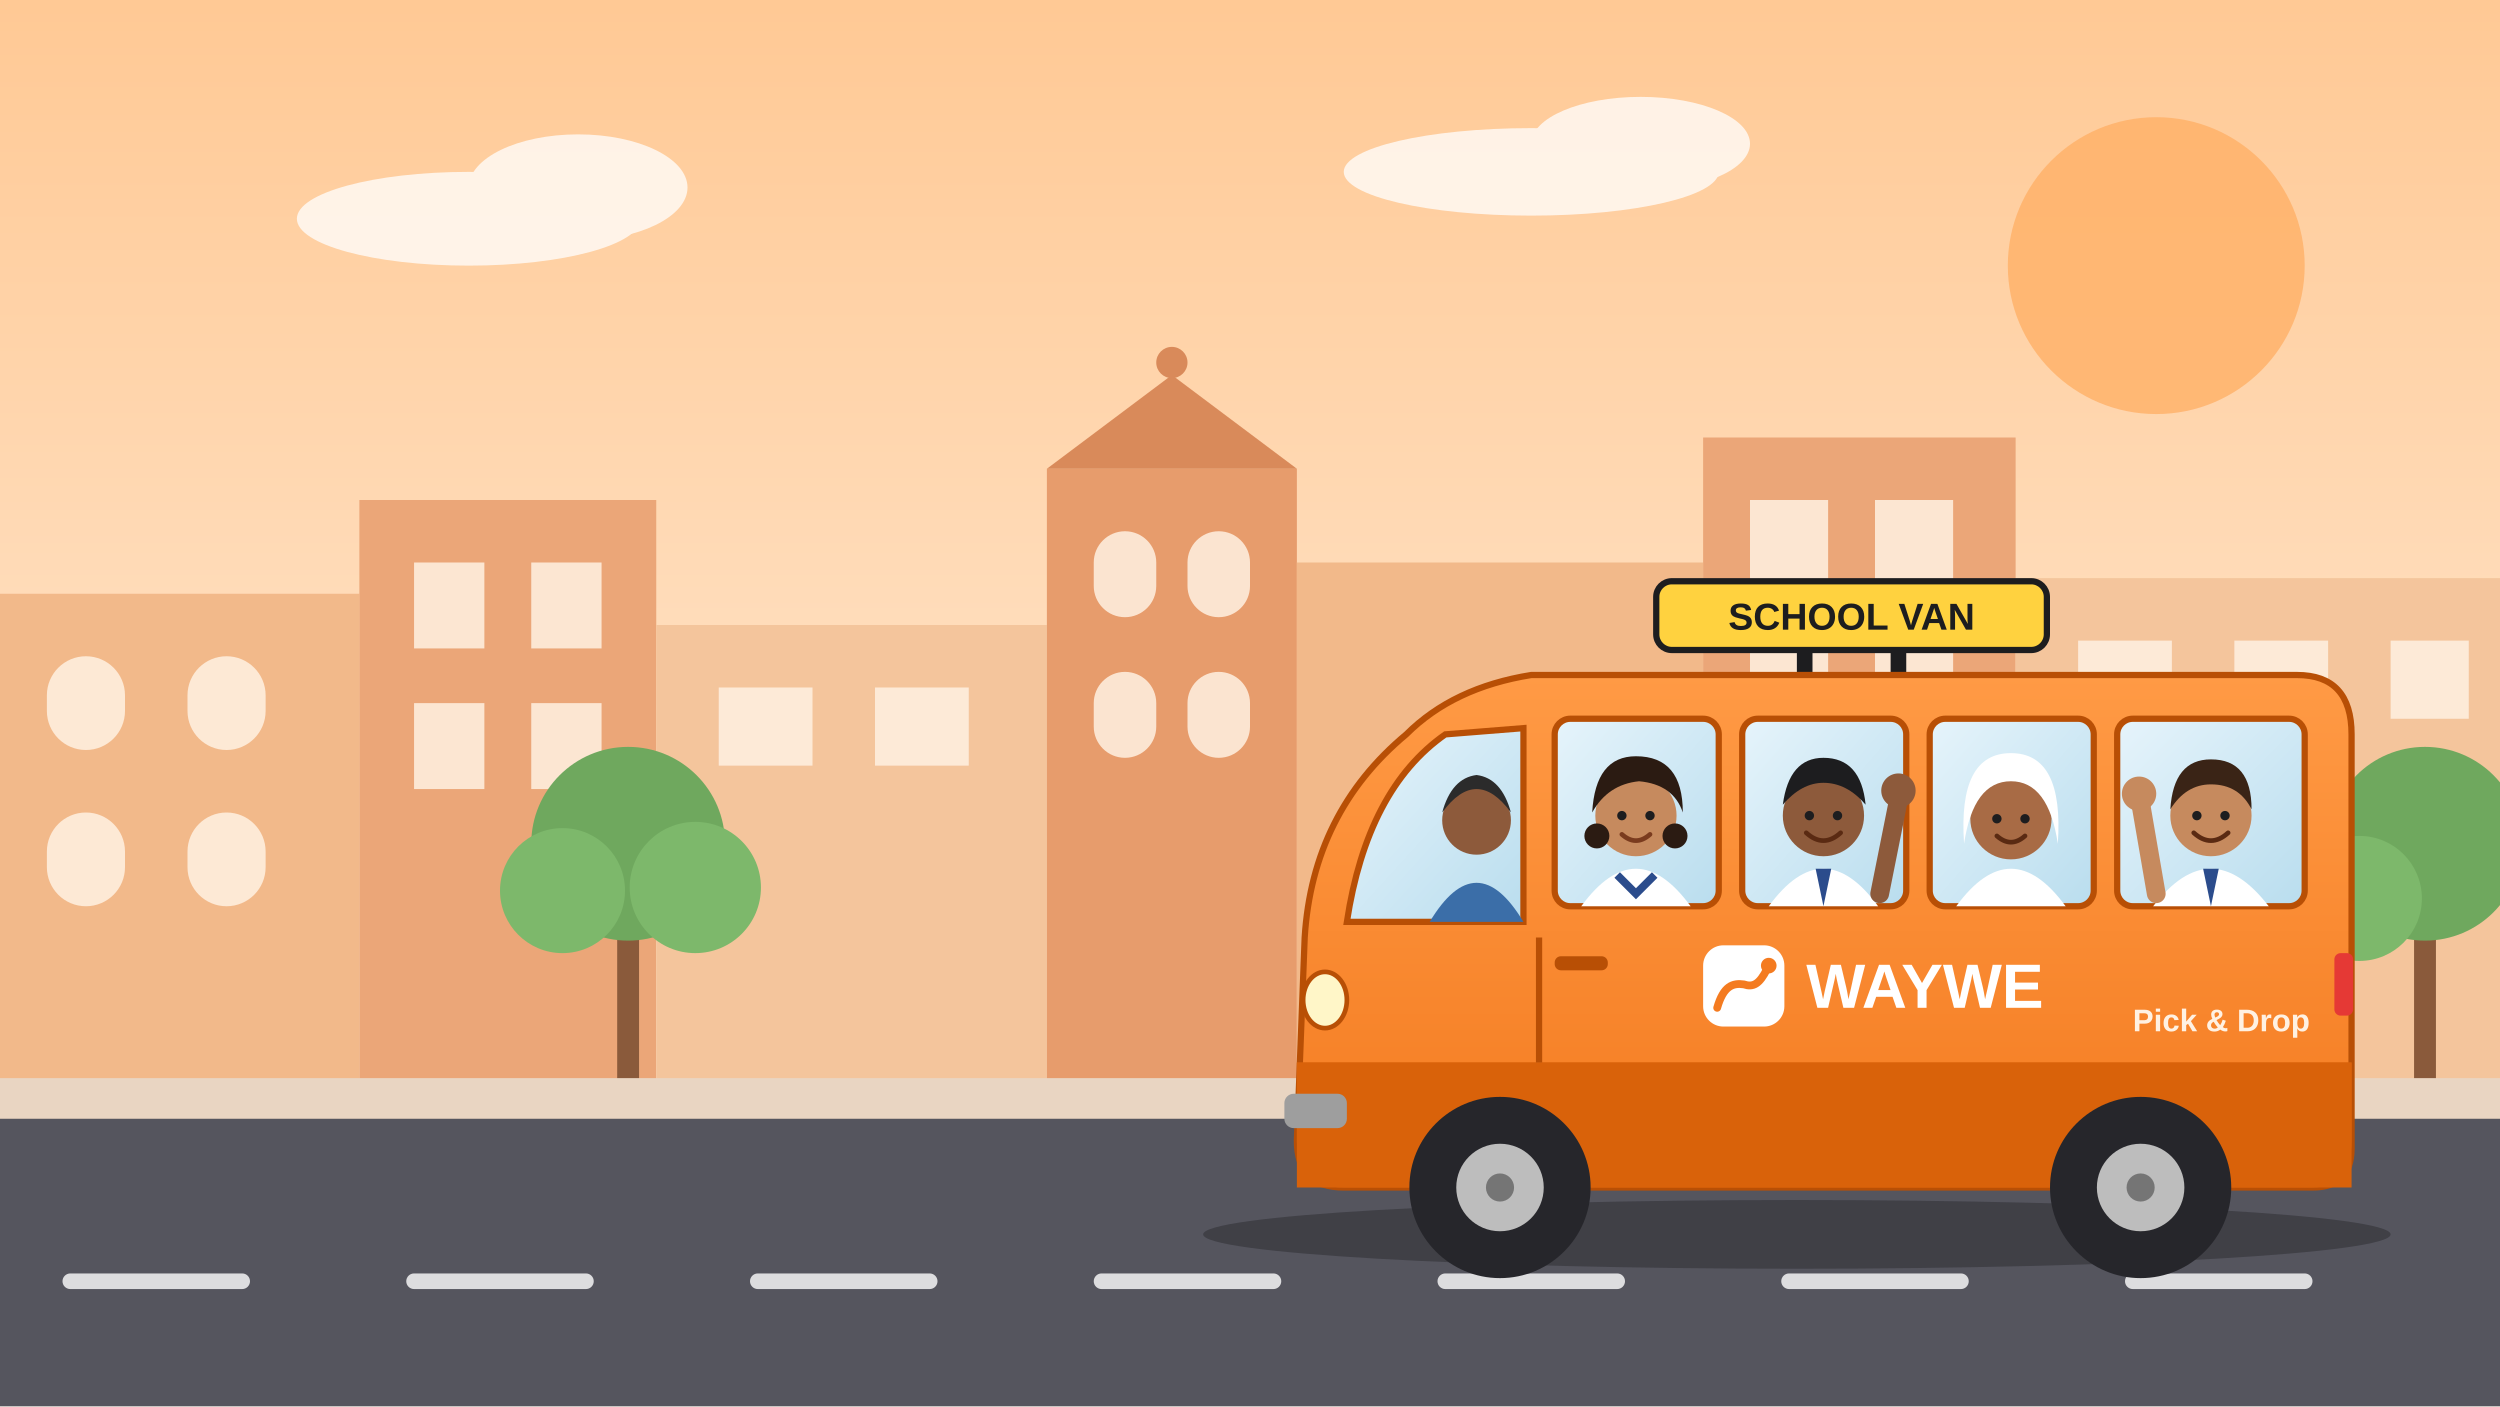
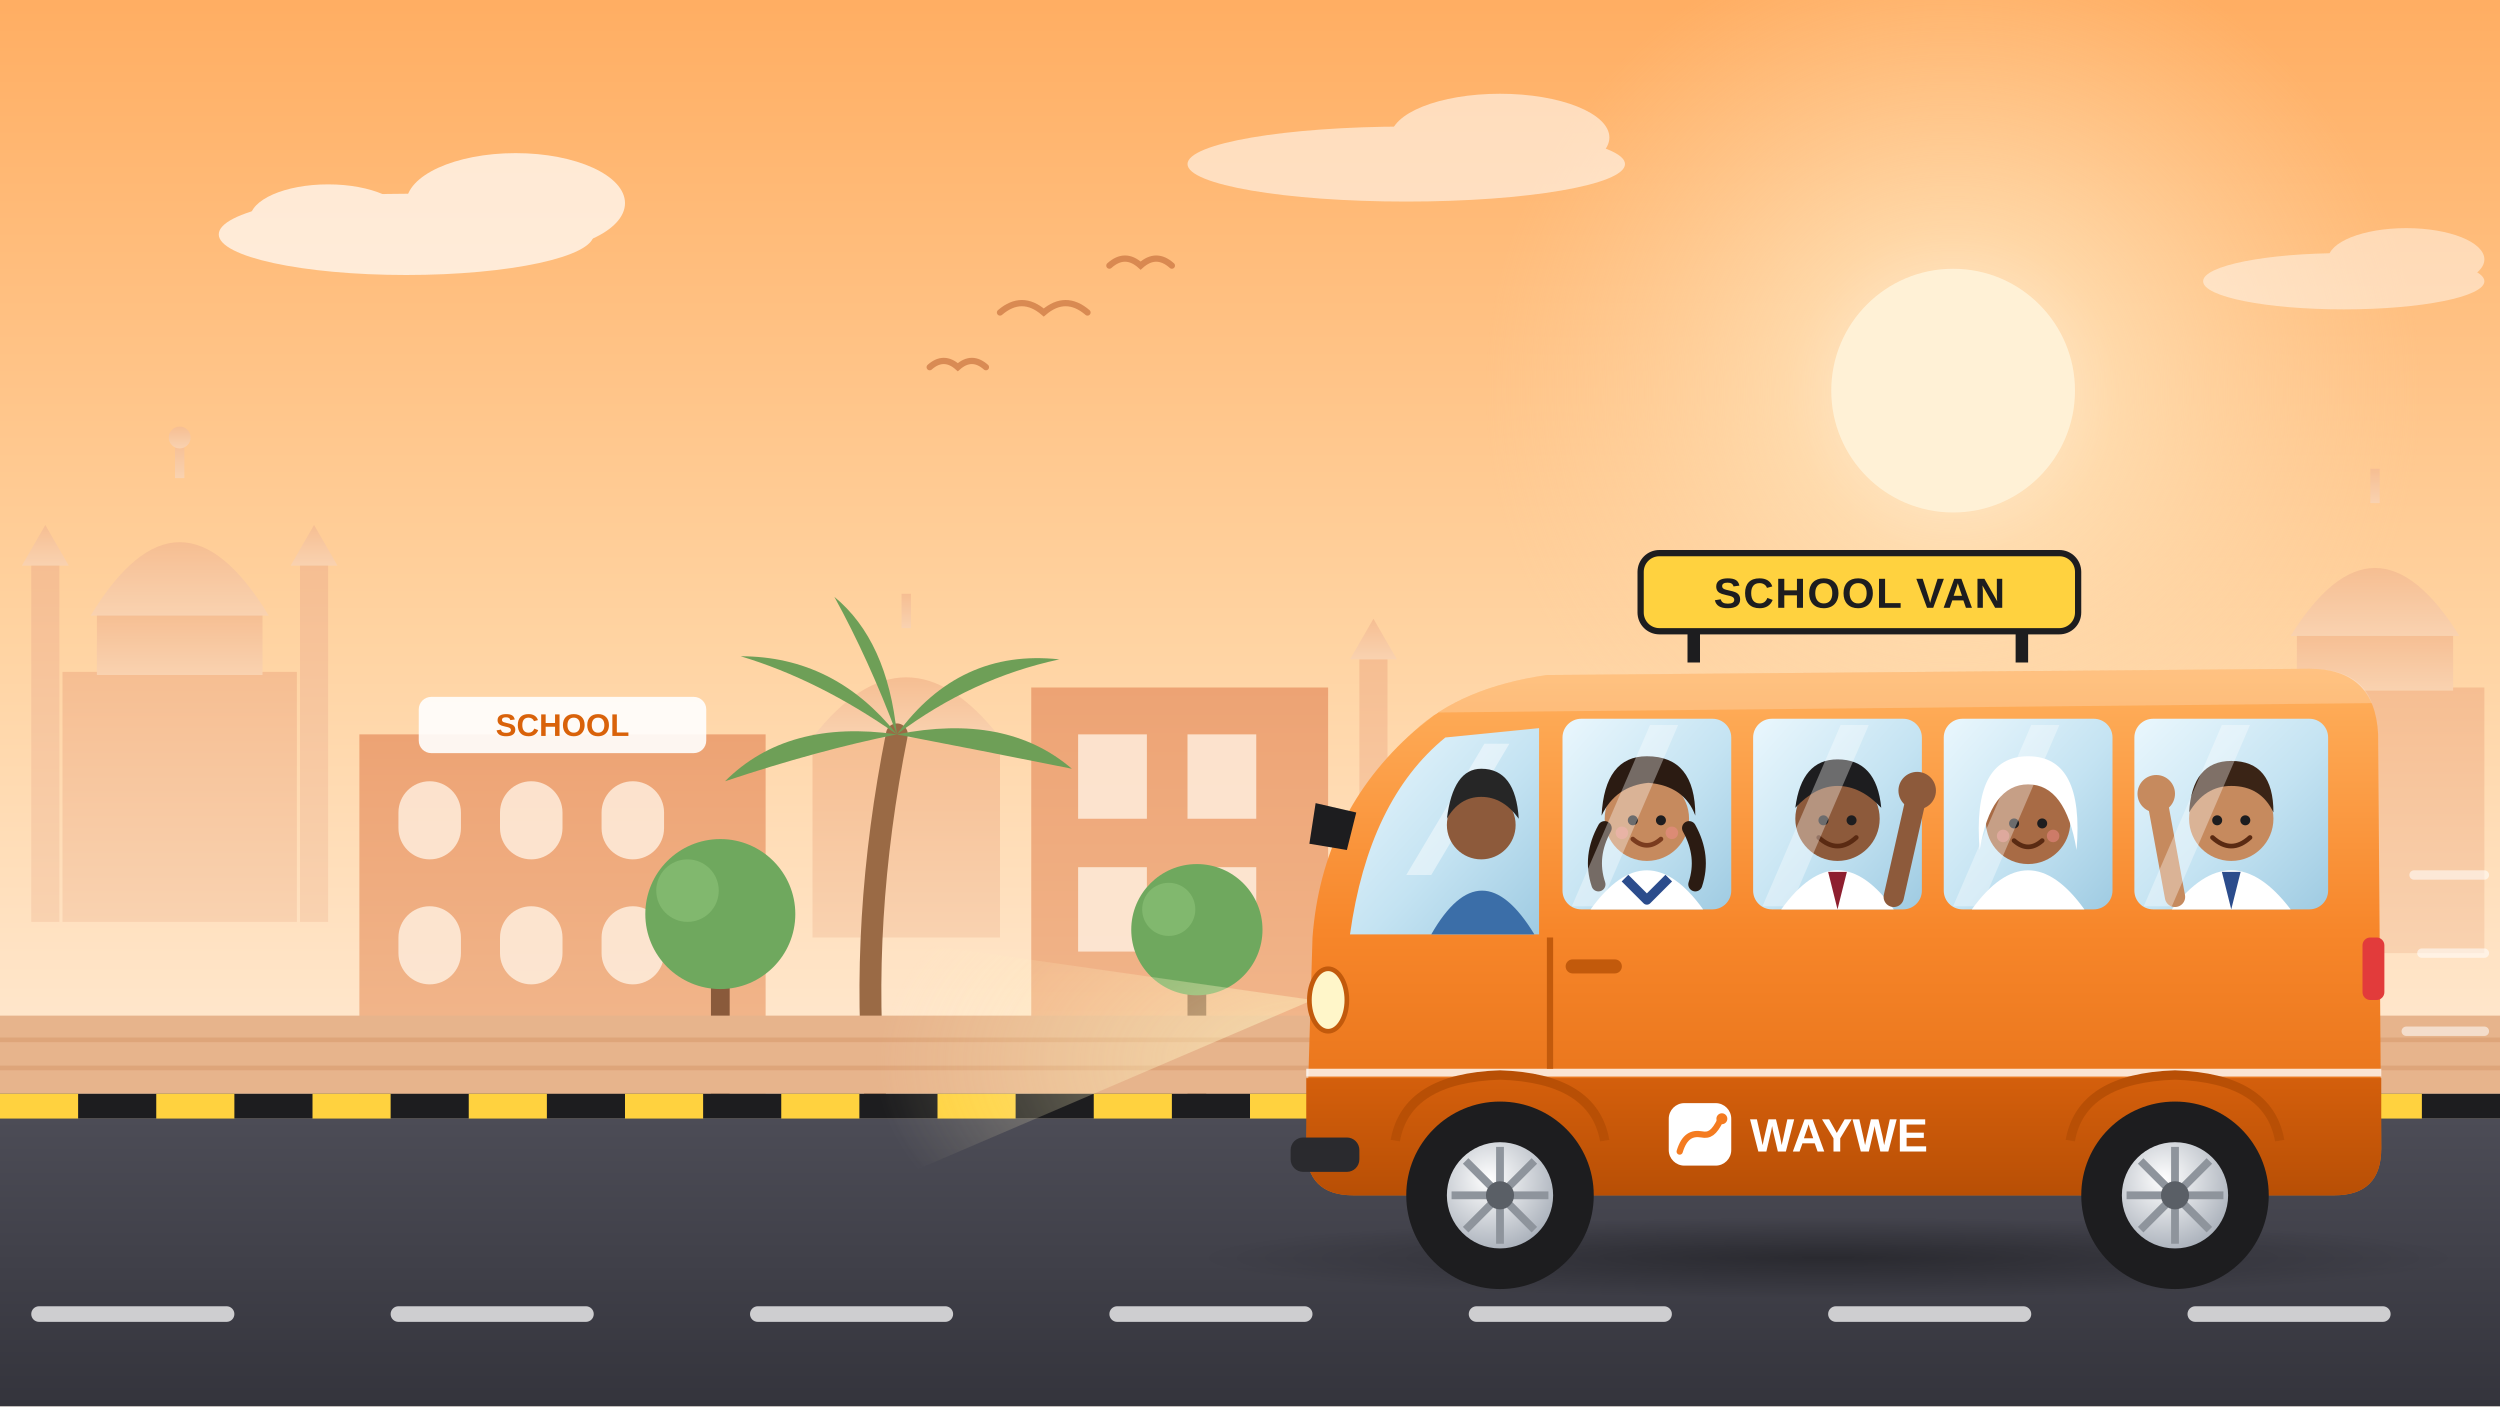
<svg xmlns="http://www.w3.org/2000/svg" viewBox="0 0 1600 900" preserveAspectRatio="xMidYMid slice">
  <defs>
    <linearGradient id="sky" x1="0" y1="0" x2="0" y2="1">
-       <stop offset="0" stop-color="#FFC995" />
-       <stop offset=".7" stop-color="#FFE7CF" />
+       <stop offset="0" stop-color="#FFAE63" />
+       <stop offset=".45" stop-color="#FFD3A1" />
+       <stop offset=".8" stop-color="#FFEBD6" />
+     </linearGradient>
+     <radialGradient id="sunglow" cx=".5" cy=".5" r=".5">
+       <stop offset="0" stop-color="#FFF6E5" stop-opacity=".95" />
+       <stop offset=".35" stop-color="#FFE2B8" stop-opacity=".7" />
+       <stop offset="1" stop-color="#FFD3A1" stop-opacity="0" />
+     </radialGradient>
+     <linearGradient id="far" x1="0" y1="0" x2="0" y2="1">
+       <stop offset="0" stop-color="#F6BE92" />
+       <stop offset="1" stop-color="#F9D2B0" />
+     </linearGradient>
+     <linearGradient id="mid" x1="0" y1="0" x2="0" y2="1">
+       <stop offset="0" stop-color="#EDA374" />
+       <stop offset="1" stop-color="#F2B98F" />
+     </linearGradient>
+     <linearGradient id="road" x1="0" y1="0" x2="0" y2="1">
+       <stop offset="0" stop-color="#4C4C56" />
+       <stop offset="1" stop-color="#34343C" />
    </linearGradient>
    <linearGradient id="body" x1="0" y1="0" x2="0" y2="1">
-       <stop offset="0" stop-color="#FF9A45" />
-       <stop offset="1" stop-color="#F47B20" />
+       <stop offset="0" stop-color="#FFB15E" />
+       <stop offset=".5" stop-color="#F7862A" />
+       <stop offset="1" stop-color="#E06A12" />
+     </linearGradient>
+     <linearGradient id="band" x1="0" y1="0" x2="0" y2="1">
+       <stop offset="0" stop-color="#D45F0C" />
+       <stop offset="1" stop-color="#B84F05" />
    </linearGradient>
    <linearGradient id="glass" x1="0" y1="0" x2="1" y2="1">
-       <stop offset="0" stop-color="#E6F4FB" />
-       <stop offset="1" stop-color="#B9DDEE" />
-     </linearGradient>
+       <stop offset="0" stop-color="#EAF7FD" />
+       <stop offset=".55" stop-color="#C4E3F2" />
+       <stop offset="1" stop-color="#9FCBE2" />
+     </linearGradient>
+     <radialGradient id="beam" cx="1" cy=".5" r="1">
+       <stop offset="0" stop-color="#FFF4C2" stop-opacity=".85" />
+       <stop offset="1" stop-color="#FFF4C2" stop-opacity="0" />
+     </radialGradient>
+     <radialGradient id="rim" cx=".4" cy=".35" r=".7">
+       <stop offset="0" stop-color="#FFFFFF" />
+       <stop offset="1" stop-color="#A9B0BA" />
+     </radialGradient>
+     <radialGradient id="shadow" cx=".5" cy=".5" r=".5">
+       <stop offset="0" stop-color="#000" stop-opacity=".35" />
+       <stop offset="1" stop-color="#000" stop-opacity="0" />
+     </radialGradient>
  </defs>
  <rect width="1600" height="900" fill="url(#sky)" />
-   <circle cx="1380" cy="170" r="95" fill="#FFB067" opacity=".8" />
+   <circle cx="1250" cy="250" r="300" fill="url(#sunglow)" />
+   <circle cx="1250" cy="250" r="78" fill="#FFF1D6" />
+   <g fill="#FFFFFF">
+     <g opacity=".7">
+       <ellipse cx="260" cy="150" rx="120" ry="26" />
+       <ellipse cx="330" cy="130" rx="70" ry="32" />
+       <ellipse cx="210" cy="140" rx="50" ry="22" />
+     </g>
+     <g opacity=".55">
+       <ellipse cx="900" cy="105" rx="140" ry="24" />
+       <ellipse cx="960" cy="88" rx="70" ry="28" />
+     </g>
+     <g opacity=".45">
+       <ellipse cx="1500" cy="180" rx="90" ry="18" />
+       <ellipse cx="1540" cy="166" rx="50" ry="20" />
+     </g>
+   </g>
+   <g fill="none" stroke="#C9733F" stroke-width="4" stroke-linecap="round" opacity=".7">
+     <path d="M640 200 q14 -12 28 0 q14 -12 28 0" />
+     <path d="M710 170 q10 -9 20 0 q10 -9 20 0" />
+     <path d="M595 235 q9 -8 18 0 q9 -8 18 0" />
+   </g>
+   <g fill="url(#far)">
+     <rect x="40" y="430" width="150" height="160" />
+     <rect x="62" y="392" width="106" height="40" />
+     <path d="M58 394 Q115 300 172 394 Z" />
+     <rect x="112" y="282" width="6" height="24" />
+     <circle cx="115" cy="280" r="7" />
+     <rect x="20" y="360" width="18" height="230" />
+     <path d="M14 362 h30 l-15 -26 z" />
+     <rect x="192" y="360" width="18" height="230" />
+     <path d="M186 362 h30 l-15 -26 z" />
+     <rect x="520" y="470" width="120" height="130" />
+     <path d="M520 472 Q580 395 640 472 Z" />
+     <rect x="577" y="380" width="6" height="22" />
+     <rect x="870" y="420" width="18" height="200" />
+     <path d="M864 422 h30 l-15 -26 z" />
+     <rect x="1450" y="440" width="140" height="170" />
+     <rect x="1470" y="405" width="100" height="37" />
+     <path d="M1466 407 Q1520 320 1574 407 Z" />
+     <rect x="1517" y="300" width="6" height="22" />
+   </g>
+   <g fill="url(#mid)">
+     <rect x="230" y="470" width="260" height="230" />
+     <rect x="660" y="440" width="190" height="260" />
+     <rect x="1300" y="480" width="170" height="220" />
+   </g>
+   <g fill="#FFF1E2" opacity=".8">
+     <rect x="255" y="500" width="40" height="50" rx="20" />
+     <rect x="320" y="500" width="40" height="50" rx="20" />
+     <rect x="385" y="500" width="40" height="50" rx="20" />
+     <rect x="255" y="580" width="40" height="50" rx="20" />
+     <rect x="320" y="580" width="40" height="50" rx="20" />
+     <rect x="385" y="580" width="40" height="50" rx="20" />
+     <rect x="690" y="470" width="44" height="54" />
+     <rect x="760" y="470" width="44" height="54" />
+     <rect x="690" y="555" width="44" height="54" />
+     <rect x="760" y="555" width="44" height="54" />
+     <rect x="1325" y="510" width="44" height="50" />
+     <rect x="1395" y="510" width="44" height="50" />
+   </g>
+   <rect x="268" y="446" width="184" height="36" rx="8" fill="#FFFFFF" opacity=".9" />
+   <text x="360" y="471" text-anchor="middle" font-family="Poppins,Arial,sans-serif" font-weight="800" font-size="20" fill="#D9620A">SCHOOL</text>
+   <g>
+     <path d="M560 700 q-10 -110 14 -230" stroke="#9A6A45" stroke-width="14" fill="none" stroke-linecap="round" />
+     <g fill="#6E9F57">
+       <path d="M574 470 q-70 -10 -110 30 q60 -20 110 -30z" />
+       <path d="M574 470 q70 -14 112 22 q-60 -12 -112 -22z" />
+       <path d="M574 470 q-40 -50 -100 -50 q50 15 100 50z" />
+       <path d="M574 470 q40 -55 104 -48 q-56 12 -104 48z" />
+       <path d="M574 470 q-6 -60 -40 -88 q22 40 40 88z" />
+     </g>
+     <path d="M1620 700 q-10 -110 14 -230" stroke="#9A6A45" stroke-width="14" fill="none" />
+   </g>
+   <g>
+     <rect x="455" y="600" width="12" height="100" fill="#8A5A3B" />
+     <circle cx="461" cy="585" r="48" fill="#6FA85E" />
+     <circle cx="440" cy="570" r="20" fill="#86BC72" opacity=".8" />
+   </g>
+   <g>
+     <rect x="760" y="610" width="12" height="90" fill="#8A5A3B" />
+     <circle cx="766" cy="595" r="42" fill="#6FA85E" />
+     <circle cx="748" cy="582" r="17" fill="#86BC72" opacity=".8" />
+   </g>
+   <rect y="650" width="1600" height="50" fill="#E7B48C" />
+   <g fill="#D99B6E" opacity=".6">
+     <rect y="664" width="1600" height="3" />
+     <rect y="682" width="1600" height="3" />
+   </g>
+   <rect y="700" width="1600" height="16" fill="#1D1D1F" />
+   <g fill="#FFD23F">
+     <rect x="0" y="700" width="50" height="16" />
+     <rect x="100" y="700" width="50" height="16" />
+     <rect x="200" y="700" width="50" height="16" />
+     <rect x="300" y="700" width="50" height="16" />
+     <rect x="400" y="700" width="50" height="16" />
+     <rect x="500" y="700" width="50" height="16" />
+     <rect x="600" y="700" width="50" height="16" />
+     <rect x="700" y="700" width="50" height="16" />
+     <rect x="800" y="700" width="50" height="16" />
+     <rect x="900" y="700" width="50" height="16" />
+     <rect x="1000" y="700" width="50" height="16" />
+     <rect x="1100" y="700" width="50" height="16" />
+     <rect x="1200" y="700" width="50" height="16" />
+     <rect x="1300" y="700" width="50" height="16" />
+     <rect x="1400" y="700" width="50" height="16" />
+     <rect x="1500" y="700" width="50" height="16" />
+   </g>
+   <rect y="716" width="1600" height="184" fill="url(#road)" />
  <g fill="#FFFFFF" opacity=".75">
-     <ellipse cx="300" cy="140" rx="110" ry="30" />
-     <ellipse cx="370" cy="120" rx="70" ry="34" />
-     <ellipse cx="980" cy="110" rx="120" ry="28" />
-     <ellipse cx="1050" cy="92" rx="70" ry="30" />
-   </g>
-   <g>
-     <rect x="0" y="380" width="230" height="320" fill="#F2B98A" />
-     <rect x="230" y="320" width="190" height="380" fill="#EBA678" />
-     <rect x="420" y="400" width="250" height="300" fill="#F4C59C" />
-     <rect x="670" y="300" width="160" height="400" fill="#E79C6C" />
-     <rect x="830" y="360" width="260" height="340" fill="#F2B98A" />
-     <rect x="1090" y="280" width="200" height="420" fill="#EBA678" />
-     <rect x="1290" y="370" width="310" height="330" fill="#F4C59C" />
-     <g fill="#FFF1E2" opacity=".85">
-       <rect x="30" y="420" width="50" height="60" rx="25" />
-       <rect x="120" y="420" width="50" height="60" rx="25" />
-       <rect x="30" y="520" width="50" height="60" rx="25" />
-       <rect x="120" y="520" width="50" height="60" rx="25" />
-       <rect x="265" y="360" width="45" height="55" />
-       <rect x="340" y="360" width="45" height="55" />
-       <rect x="265" y="450" width="45" height="55" />
-       <rect x="340" y="450" width="45" height="55" />
-       <rect x="460" y="440" width="60" height="50" />
-       <rect x="560" y="440" width="60" height="50" />
-       <rect x="700" y="340" width="40" height="55" rx="20" />
-       <rect x="760" y="340" width="40" height="55" rx="20" />
-       <rect x="700" y="430" width="40" height="55" rx="20" />
-       <rect x="760" y="430" width="40" height="55" rx="20" />
-       <rect x="1120" y="320" width="50" height="60" />
-       <rect x="1200" y="320" width="50" height="60" />
-       <rect x="1120" y="410" width="50" height="60" />
-       <rect x="1200" y="410" width="50" height="60" />
-       <rect x="1330" y="410" width="60" height="50" />
-       <rect x="1430" y="410" width="60" height="50" />
-       <rect x="1530" y="410" width="50" height="50" />
-     </g>
-     <path d="M670 300 h160 l-80 -60z" fill="#D98A5A" />
-     <circle cx="750" cy="232" r="10" fill="#D98A5A" />
-   </g>
-   <g>
-     <rect x="395" y="560" width="14" height="140" fill="#8A5A3B" />
-     <circle cx="402" cy="540" r="62" fill="#6FA85E" />
-     <circle cx="360" cy="570" r="40" fill="#7DB86B" />
-     <circle cx="445" cy="568" r="42" fill="#7DB86B" />
-   </g>
-   <g>
-     <rect x="1545" y="560" width="14" height="140" fill="#8A5A3B" />
-     <circle cx="1552" cy="540" r="62" fill="#6FA85E" />
-     <circle cx="1510" cy="575" r="40" fill="#7DB86B" />
-   </g>
-   <rect y="690" width="1600" height="26" fill="#E9D5C2" />
-   <rect y="716" width="1600" height="184" fill="#55555E" />
-   <g fill="#FFFFFF" opacity=".8">
-     <rect x="40" y="815" width="120" height="10" rx="5" />
-     <rect x="260" y="815" width="120" height="10" rx="5" />
-     <rect x="480" y="815" width="120" height="10" rx="5" />
-     <rect x="700" y="815" width="120" height="10" rx="5" />
-     <rect x="920" y="815" width="120" height="10" rx="5" />
-     <rect x="1140" y="815" width="120" height="10" rx="5" />
-     <rect x="1360" y="815" width="120" height="10" rx="5" />
-   </g>
-   <ellipse cx="1150" cy="790" rx="380" ry="22" fill="#000" opacity=".25" />
-   <rect x="1060" y="372" width="250" height="44" rx="10" fill="#FFD23F" stroke="#1D1D1F" stroke-width="4" />
-   <text x="1185" y="403" text-anchor="middle" font-family="Poppins,Arial,sans-serif" font-weight="800" font-size="24" fill="#1D1D1F">SCHOOL VAN</text>
-   <rect x="1150" y="416" width="10" height="16" fill="#1D1D1F" />
-   <rect x="1210" y="416" width="10" height="16" fill="#1D1D1F" />
-   <path d="M835 600 Q840 520 900 470 Q930 440 980 432 L1470 432 Q1505 432 1505 470 L1505 735 Q1505 760 1480 760 L860 760 Q830 760 830 730 Z" fill="url(#body)" stroke="#B84F05" stroke-width="4" />
-   <rect x="830" y="680" width="675" height="80" fill="#D9620A" />
-   <path d="M830 680 h675 v50 q0 30 -25 30 h-620 q-30 0 -30 -30z" fill="#D9620A" />
-   <path d="M862 590 Q875 505 925 470 L975 466 L975 590 Z" fill="url(#glass)" stroke="#B84F05" stroke-width="4" />
-   <circle cx="945" cy="525" r="22" fill="#8D5A3B" />
-   <path d="M923 520 q22 -30 44 0 q-6 -22 -22 -24 q-16 2 -22 24z" fill="#2B2B2B" />
-   <path d="M915 590 q30 -50 60 0z" fill="#3B6EA8" />
-   <g stroke="#B84F05" stroke-width="4">
-     <rect x="995" y="460" width="105" height="120" rx="10" fill="url(#glass)" />
-     <rect x="1115" y="460" width="105" height="120" rx="10" fill="url(#glass)" />
-     <rect x="1235" y="460" width="105" height="120" rx="10" fill="url(#glass)" />
-     <rect x="1355" y="460" width="120" height="120" rx="10" fill="url(#glass)" />
-   </g>
-   <g>
-     <path d="M1012 580 q35 -48 70 0z" fill="#FFFFFF" />
-     <path d="M1035 560 l12 12 l12 -12" stroke="#2B4C8C" stroke-width="5" fill="none" />
-     <circle cx="1047" cy="522" r="26" fill="#C68A5E" />
-     <path d="M1019 520 q2 -36 28 -36 q30 0 30 36 q-6 -18 -28 -20 q-20 2 -30 20z" fill="#2B1B12" />
-     <circle cx="1022" cy="535" r="8" fill="#2B1B12" />
-     <circle cx="1072" cy="535" r="8" fill="#2B1B12" />
-     <circle cx="1038" cy="522" r="3" fill="#1D1D1F" />
-     <circle cx="1056" cy="522" r="3" fill="#1D1D1F" />
-     <path d="M1038 534 q9 8 18 0" stroke="#7A3B1E" stroke-width="3" fill="none" stroke-linecap="round" />
-     <path d="M1132 580 q35 -48 70 0z" fill="#FFFFFF" />
-     <path d="M1162 556 l5 24 l5 -24z" fill="#2B4C8C" />
-     <circle cx="1167" cy="522" r="26" fill="#8D5A3B" />
-     <path d="M1141 515 q4 -30 26 -30 q24 0 27 30 q-12 -14 -27 -14 q-14 0 -26 14z" fill="#1D1D1F" />
-     <circle cx="1158" cy="522" r="3" fill="#1D1D1F" />
-     <circle cx="1176" cy="522" r="3" fill="#1D1D1F" />
-     <path d="M1156 533 q11 10 22 0" stroke="#5A2A12" stroke-width="3" fill="none" stroke-linecap="round" />
-     <path d="M1203 572 l12 -60" stroke="#8D5A3B" stroke-width="12" stroke-linecap="round" />
-     <circle cx="1215" cy="506" r="11" fill="#8D5A3B" />
-     <path d="M1252 580 q35 -48 70 0z" fill="#FFFFFF" />
-     <circle cx="1287" cy="524" r="26" fill="#A86B45" />
-     <path d="M1257 540 q-4 -58 30 -58 q34 0 30 58 q-6 -40 -30 -40 q-24 0 -30 40z" fill="#FFFFFF" />
-     <circle cx="1278" cy="524" r="3" fill="#1D1D1F" />
-     <circle cx="1296" cy="524" r="3" fill="#1D1D1F" />
-     <path d="M1278 535 q9 8 18 0" stroke="#5A2A12" stroke-width="3" fill="none" stroke-linecap="round" />
-     <path d="M1378 580 q37 -48 74 0z" fill="#FFFFFF" />
-     <path d="M1410 556 l5 24 l5 -24z" fill="#2B4C8C" />
-     <circle cx="1415" cy="522" r="26" fill="#C68A5E" />
-     <path d="M1389 518 q2 -32 26 -32 q26 0 26 32 q-8 -16 -26 -16 q-16 0 -26 16z" fill="#3A2416" />
-     <circle cx="1406" cy="522" r="3" fill="#1D1D1F" />
-     <circle cx="1424" cy="522" r="3" fill="#1D1D1F" />
-     <path d="M1404 533 q11 10 22 0" stroke="#5A2A12" stroke-width="3" fill="none" stroke-linecap="round" />
-     <path d="M1380 572 l-10 -58" stroke="#C68A5E" stroke-width="12" stroke-linecap="round" />
-     <circle cx="1369" cy="508" r="11" fill="#C68A5E" />
-   </g>
-   <path d="M985 600 L985 680" stroke="#B84F05" stroke-width="4" />
-   <rect x="995" y="612" width="34" height="9" rx="4" fill="#B84F05" />
-   <g transform="translate(1090 605)">
-     <rect width="52" height="52" rx="13" fill="#FFFFFF" />
-     <path d="M9 40 C13 26 19 24 26 25 C32 27 36 25 41 15" stroke="#F47B20" stroke-width="5" fill="none" stroke-linecap="round" />
-     <circle cx="42" cy="13" r="5" fill="#F47B20" />
-     <text x="66" y="40" font-family="Poppins,Arial,sans-serif" font-weight="800" font-size="40" fill="#FFFFFF">WAYWE</text>
-   </g>
-   <text x="1365" y="660" font-family="Poppins,Arial,sans-serif" font-weight="600" font-size="20" fill="#FFF1E2">Pick &amp; Drop</text>
-   <ellipse cx="848" cy="640" rx="14" ry="18" fill="#FFF6C8" stroke="#B84F05" stroke-width="3" />
-   <rect x="1494" y="610" width="12" height="40" rx="4" fill="#E53935" />
-   <rect x="822" y="700" width="40" height="22" rx="6" fill="#9E9E9E" />
-   <g>
-     <circle cx="960" cy="760" r="58" fill="#26262B" />
-     <circle cx="960" cy="760" r="28" fill="#BDBDBD" />
-     <circle cx="960" cy="760" r="9" fill="#757575" />
-   </g>
-   <g>
-     <circle cx="1370" cy="760" r="58" fill="#26262B" />
-     <circle cx="1370" cy="760" r="28" fill="#BDBDBD" />
-     <circle cx="1370" cy="760" r="9" fill="#757575" />
+     <rect x="20" y="836" width="130" height="10" rx="5" />
+     <rect x="250" y="836" width="130" height="10" rx="5" />
+     <rect x="480" y="836" width="130" height="10" rx="5" />
+     <rect x="710" y="836" width="130" height="10" rx="5" />
+     <rect x="940" y="836" width="130" height="10" rx="5" />
+     <rect x="1170" y="836" width="130" height="10" rx="5" />
+     <rect x="1400" y="836" width="130" height="10" rx="5" />
+   </g>
+   <path d="M840 640 L560 600 L560 760 Z" fill="url(#beam)" opacity=".7" />
+   <ellipse cx="1170" cy="805" rx="400" ry="26" fill="url(#shadow)" />
+   <g stroke="#FFFFFF" stroke-width="6" stroke-linecap="round" opacity=".55">
+     <path d="M1545 560 h45" />
+     <path d="M1550 610 h40" />
+     <path d="M1540 660 h50" />
+   </g>
+   <rect x="1080" y="398" width="8" height="26" fill="#1D1D1F" />
+   <rect x="1290" y="398" width="8" height="26" fill="#1D1D1F" />
+   <rect x="1050" y="354" width="280" height="50" rx="12" fill="#FFD23F" stroke="#1D1D1F" stroke-width="4" />
+   <text x="1190" y="389" text-anchor="middle" font-family="Poppins,Arial,sans-serif" font-weight="800" font-size="27" fill="#1D1D1F" letter-spacing="1">SCHOOL VAN</text>
+   <path d="M836 735 L840 600 Q846 520 905 468 Q935 440 990 432 L1478 428 Q1520 428 1522 470 L1524 735 Q1524 765 1494 765 L866 765 Q836 765 836 735 Z" fill="url(#body)" />
+   <path d="M905 468 Q935 440 990 432 L1478 428 Q1510 428 1518 450 L920 456 Z" fill="#FFFFFF" opacity=".22" />
+   <path d="M836 690 L1524 690 L1524 735 Q1524 765 1494 765 L866 765 Q836 765 836 735 Z" fill="url(#band)" />
+   <rect x="836" y="684" width="688" height="5" fill="#FFFFFF" opacity=".8" />
+   <path d="M864 598 Q876 512 925 472 L985 466 L985 598 Z" fill="url(#glass)" />
+   <path d="M900 560 L950 476 L966 476 L916 560 Z" fill="#FFFFFF" opacity=".45" />
+   <circle cx="948" cy="528" r="22" fill="#8D5A3B" />
+   <path d="M926 524 q4 -32 22 -32 q22 0 24 32 q-10 -14 -24 -14 q-14 0 -22 14z" fill="#262626" />
+   <path d="M916 598 q32 -56 66 0z" fill="#3B6EA8" />
+   <g>
+     <rect x="1000" y="460" width="108" height="122" rx="12" fill="url(#glass)" />
+     <rect x="1122" y="460" width="108" height="122" rx="12" fill="url(#glass)" />
+     <rect x="1244" y="460" width="108" height="122" rx="12" fill="url(#glass)" />
+     <rect x="1366" y="460" width="124" height="122" rx="12" fill="url(#glass)" />
+   </g>
+   <g>
+     <path d="M1018 582 q36 -50 72 0z" fill="#FFFFFF" />
+     <path d="M1040 562 l14 14 l14 -14" stroke="#2B4C8C" stroke-width="6" fill="none" stroke-linejoin="round" />
+     <circle cx="1054" cy="524" r="27" fill="#C68A5E" />
+     <path d="M1025 522 q2 -38 29 -38 q31 0 31 38 q-7 -19 -30 -21 q-21 2 -30 21z" fill="#2B1B12" />
+     <path d="M1027 530 q-10 18 -4 36" stroke="#2B1B12" stroke-width="9" fill="none" stroke-linecap="round" />
+     <path d="M1081 530 q10 18 4 36" stroke="#2B1B12" stroke-width="9" fill="none" stroke-linecap="round" />
+     <circle cx="1045" cy="525" r="3.2" fill="#1D1D1F" />
+     <circle cx="1063" cy="525" r="3.2" fill="#1D1D1F" />
+     <path d="M1045 537 q9 8 18 0" stroke="#7A3B1E" stroke-width="3" fill="none" stroke-linecap="round" />
+     <circle cx="1038" cy="533" r="4" fill="#F28C8C" opacity=".5" />
+     <circle cx="1070" cy="533" r="4" fill="#F28C8C" opacity=".5" />
+     <path d="M1140 582 q36 -50 72 0z" fill="#FFFFFF" />
+     <path d="M1170 558 l6 24 l6 -24z" fill="#8E1F2F" />
+     <circle cx="1176" cy="524" r="27" fill="#8D5A3B" />
+     <path d="M1149 517 q4 -31 27 -31 q25 0 28 31 q-13 -14 -28 -14 q-14 0 -27 14z" fill="#1D1D1F" />
+     <circle cx="1167" cy="525" r="3.2" fill="#1D1D1F" />
+     <circle cx="1185" cy="525" r="3.2" fill="#1D1D1F" />
+     <path d="M1164 536 q12 11 24 0" stroke="#5A2A12" stroke-width="3" fill="none" stroke-linecap="round" />
+     <path d="M1212 574 l14 -62" stroke="#8D5A3B" stroke-width="13" stroke-linecap="round" />
+     <circle cx="1227" cy="506" r="12" fill="#8D5A3B" />
+     <path d="M1262 582 q36 -50 72 0z" fill="#FFFFFF" />
+     <circle cx="1298" cy="526" r="27" fill="#A86B45" />
+     <path d="M1267 544 q-5 -60 31 -60 q36 0 31 60 q-7 -42 -31 -42 q-24 0 -31 42z" fill="#FFFFFF" />
+     <circle cx="1289" cy="527" r="3.2" fill="#1D1D1F" />
+     <circle cx="1307" cy="527" r="3.2" fill="#1D1D1F" />
+     <path d="M1289 538 q9 8 18 0" stroke="#5A2A12" stroke-width="3" fill="none" stroke-linecap="round" />
+     <circle cx="1282" cy="535" r="4" fill="#F28C8C" opacity=".5" />
+     <circle cx="1314" cy="535" r="4" fill="#F28C8C" opacity=".5" />
+     <path d="M1390 582 q38 -50 76 0z" fill="#FFFFFF" />
+     <path d="M1422 558 l6 24 l6 -24z" fill="#2B4C8C" />
+     <circle cx="1428" cy="524" r="27" fill="#C68A5E" />
+     <path d="M1401 520 q2 -33 27 -33 q27 0 27 33 q-8 -17 -27 -17 q-17 0 -27 17z" fill="#3A2416" />
+     <circle cx="1419" cy="525" r="3.2" fill="#1D1D1F" />
+     <circle cx="1437" cy="525" r="3.2" fill="#1D1D1F" />
+     <path d="M1416 536 q12 11 24 0" stroke="#5A2A12" stroke-width="3" fill="none" stroke-linecap="round" />
+     <path d="M1392 574 l-11 -60" stroke="#C68A5E" stroke-width="13" stroke-linecap="round" />
+     <circle cx="1380" cy="508" r="12" fill="#C68A5E" />
+   </g>
+   <g fill="#FFFFFF" opacity=".35">
+     <path d="M1006 580 L1056 464 L1074 464 L1024 580 Z" />
+     <path d="M1128 580 L1178 464 L1196 464 L1146 580 Z" />
+     <path d="M1250 580 L1300 464 L1318 464 L1268 580 Z" />
+     <path d="M1372 580 L1422 464 L1440 464 L1390 580 Z" />
+   </g>
+   <path d="M992 600 L992 684" stroke="#C25A0C" stroke-width="4" />
+   <rect x="1002" y="614" width="36" height="9" rx="4.5" fill="#C25A0C" />
+   <path d="M868 520 l-26 -6 l-4 26 l24 4z" fill="#1D1D1F" />
+   <ellipse cx="850" cy="640" rx="12" ry="20" fill="#FFF6C9" stroke="#C25A0C" stroke-width="3" />
+   <rect x="826" y="728" width="44" height="22" rx="8" fill="#2A2A2E" />
+   <rect x="1512" y="600" width="14" height="40" rx="5" fill="#E23B3B" />
+   <g transform="translate(1068 706)">
+     <rect x="0" y="0" width="40" height="40" rx="10" fill="#FFFFFF" />
+     <path d="M7 31 C10 21 15 19 21 20 C26 21 29 19 33 11" stroke="#F47B20" stroke-width="4" fill="none" stroke-linecap="round" />
+     <circle cx="34" cy="10" r="3.5" fill="#F47B20" />
+     <text x="52" y="31" font-family="Poppins,Arial,sans-serif" font-weight="800" font-size="30" fill="#FFFFFF">WAYWE</text>
+   </g>
+   <g>
+     <circle cx="960" cy="765" r="60" fill="#1D1D1F" />
+     <circle cx="960" cy="765" r="34" fill="url(#rim)" />
+     <g stroke="#8E949C" stroke-width="5">
+       <path d="M960 734 v62" />
+       <path d="M929 765 h62" />
+       <path d="M938 743 l44 44" />
+       <path d="M982 743 l-44 44" />
+     </g>
+     <circle cx="960" cy="765" r="9" fill="#5A5F66" />
+     <circle cx="1392" cy="765" r="60" fill="#1D1D1F" />
+     <circle cx="1392" cy="765" r="34" fill="url(#rim)" />
+     <g stroke="#8E949C" stroke-width="5">
+       <path d="M1392 734 v62" />
+       <path d="M1361 765 h62" />
+       <path d="M1370 743 l44 44" />
+       <path d="M1414 743 l-44 44" />
+     </g>
+     <circle cx="1392" cy="765" r="9" fill="#5A5F66" />
+     <path d="M893 730 Q900 690 960 688 Q1020 690 1027 730" fill="none" stroke="#B84F05" stroke-width="6" />
+     <path d="M1325 730 Q1332 690 1392 688 Q1452 690 1459 730" fill="none" stroke="#B84F05" stroke-width="6" />
  </g>
</svg>
